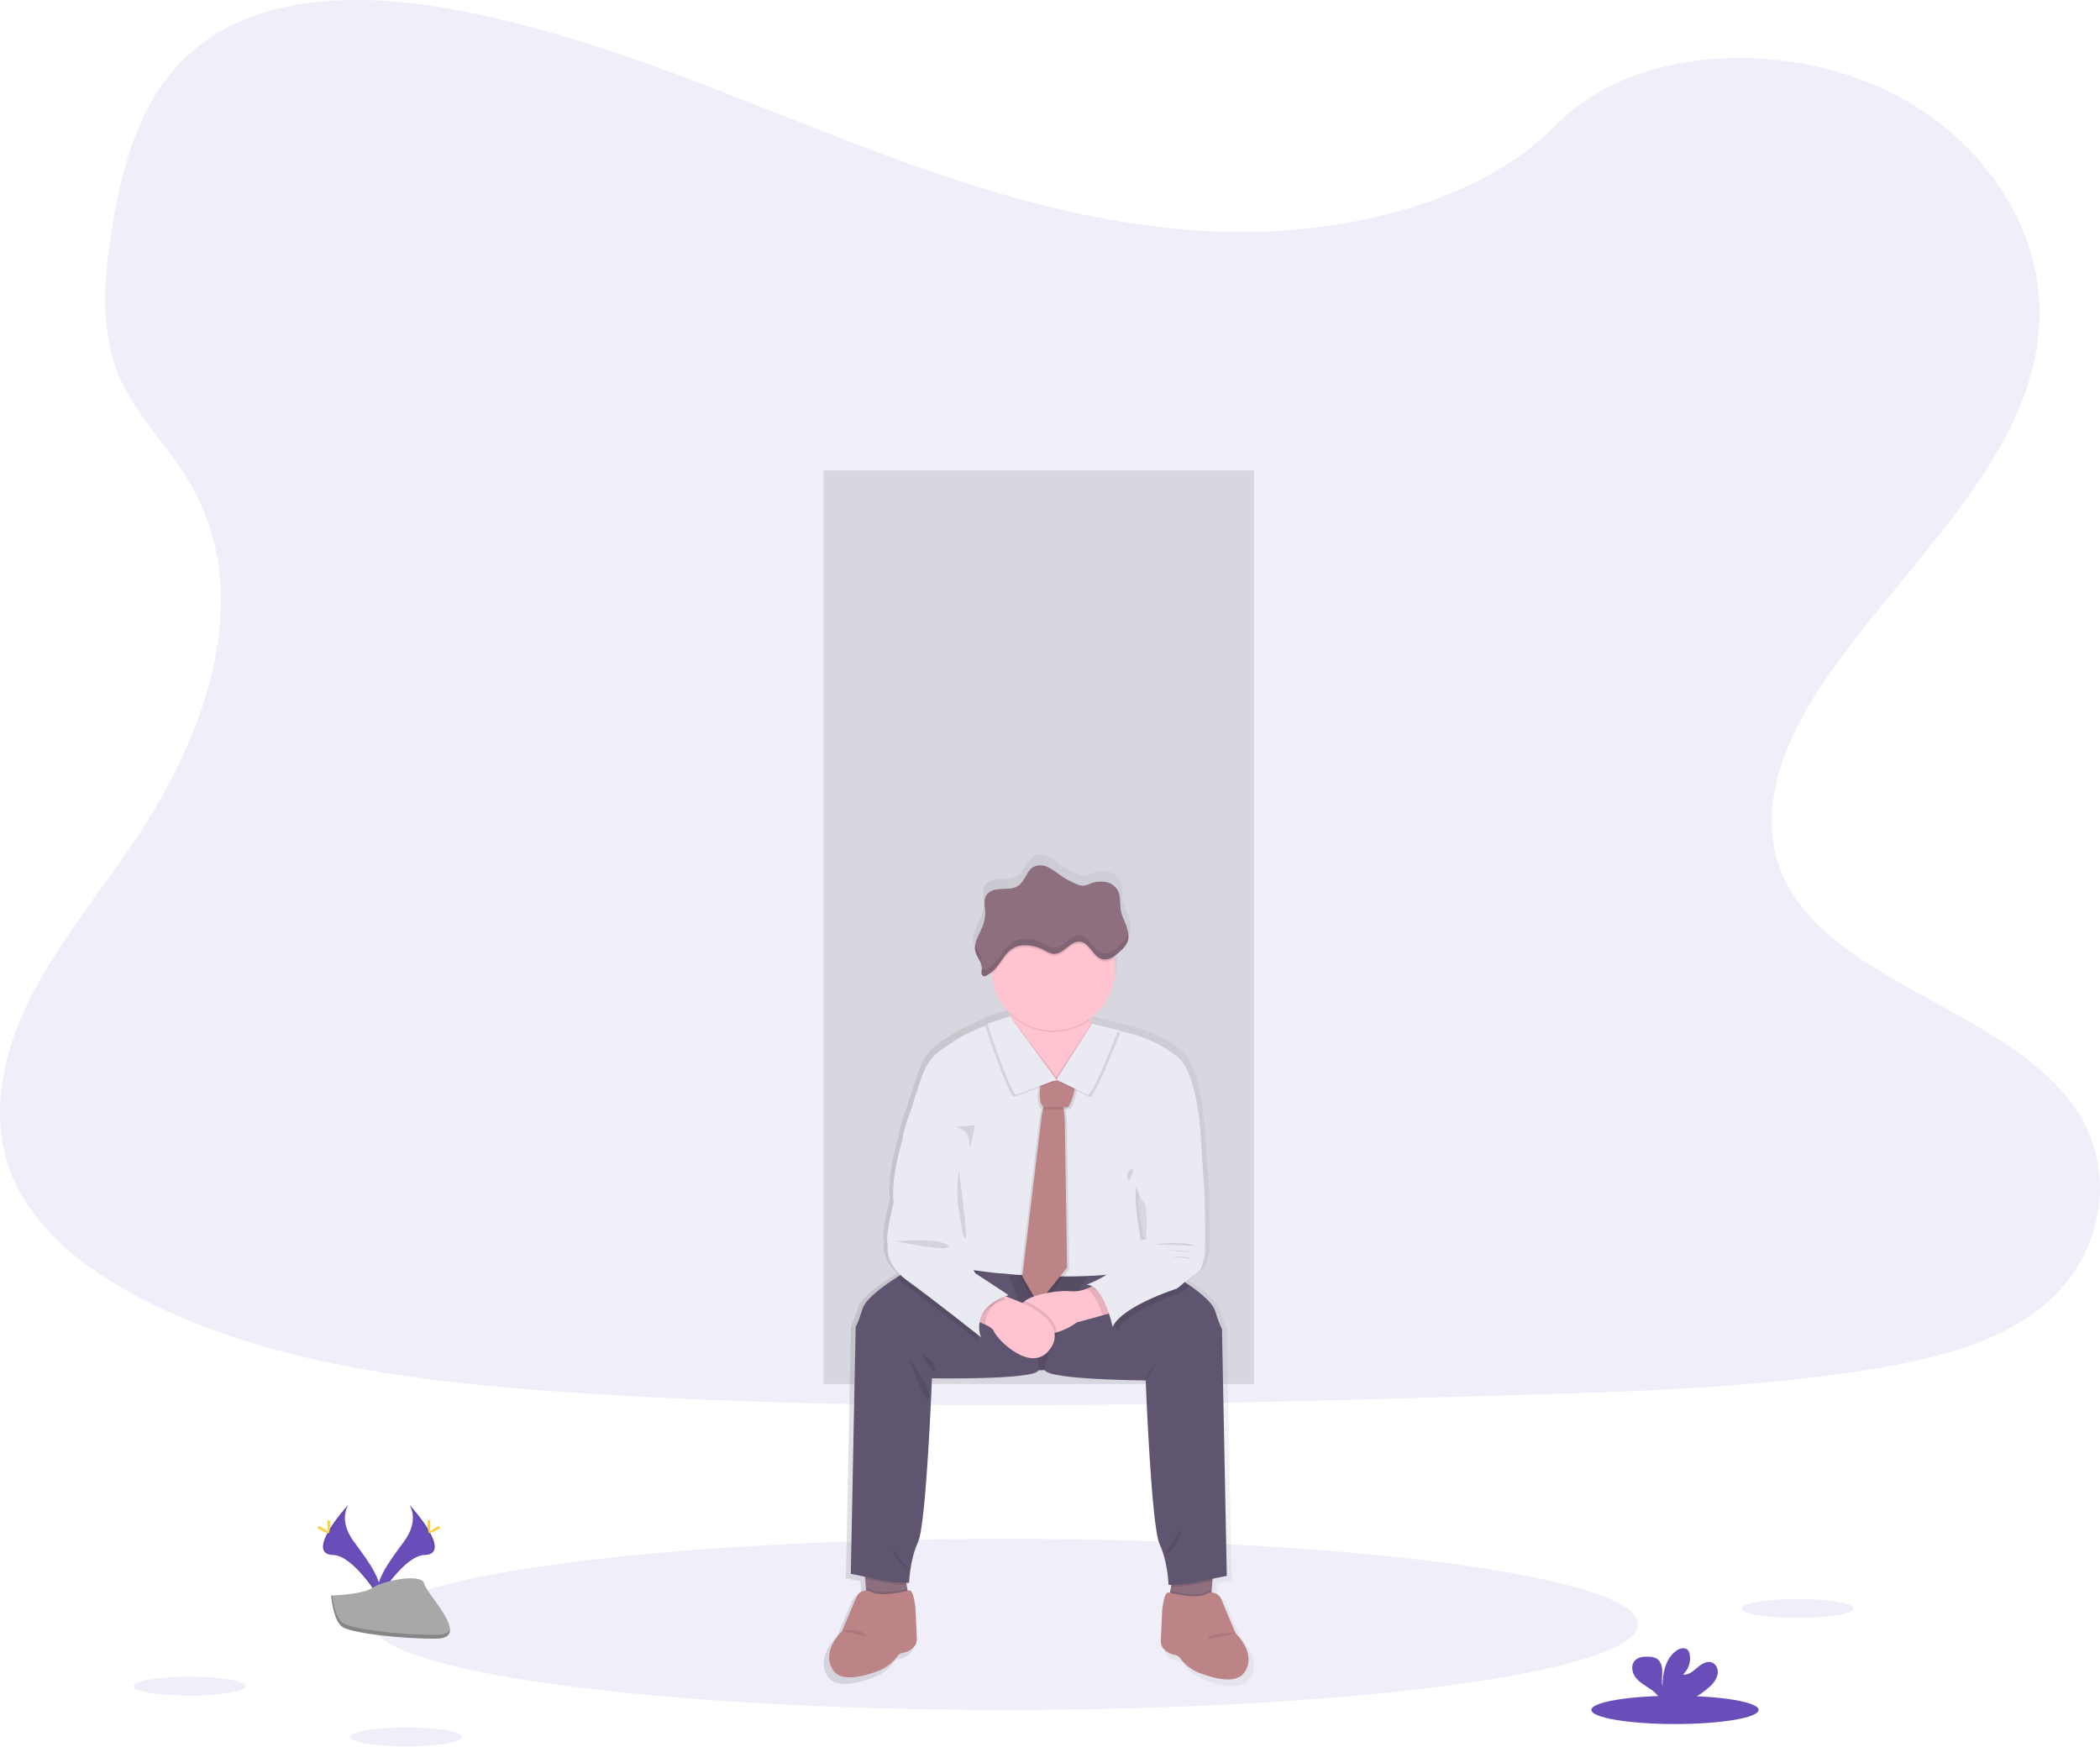
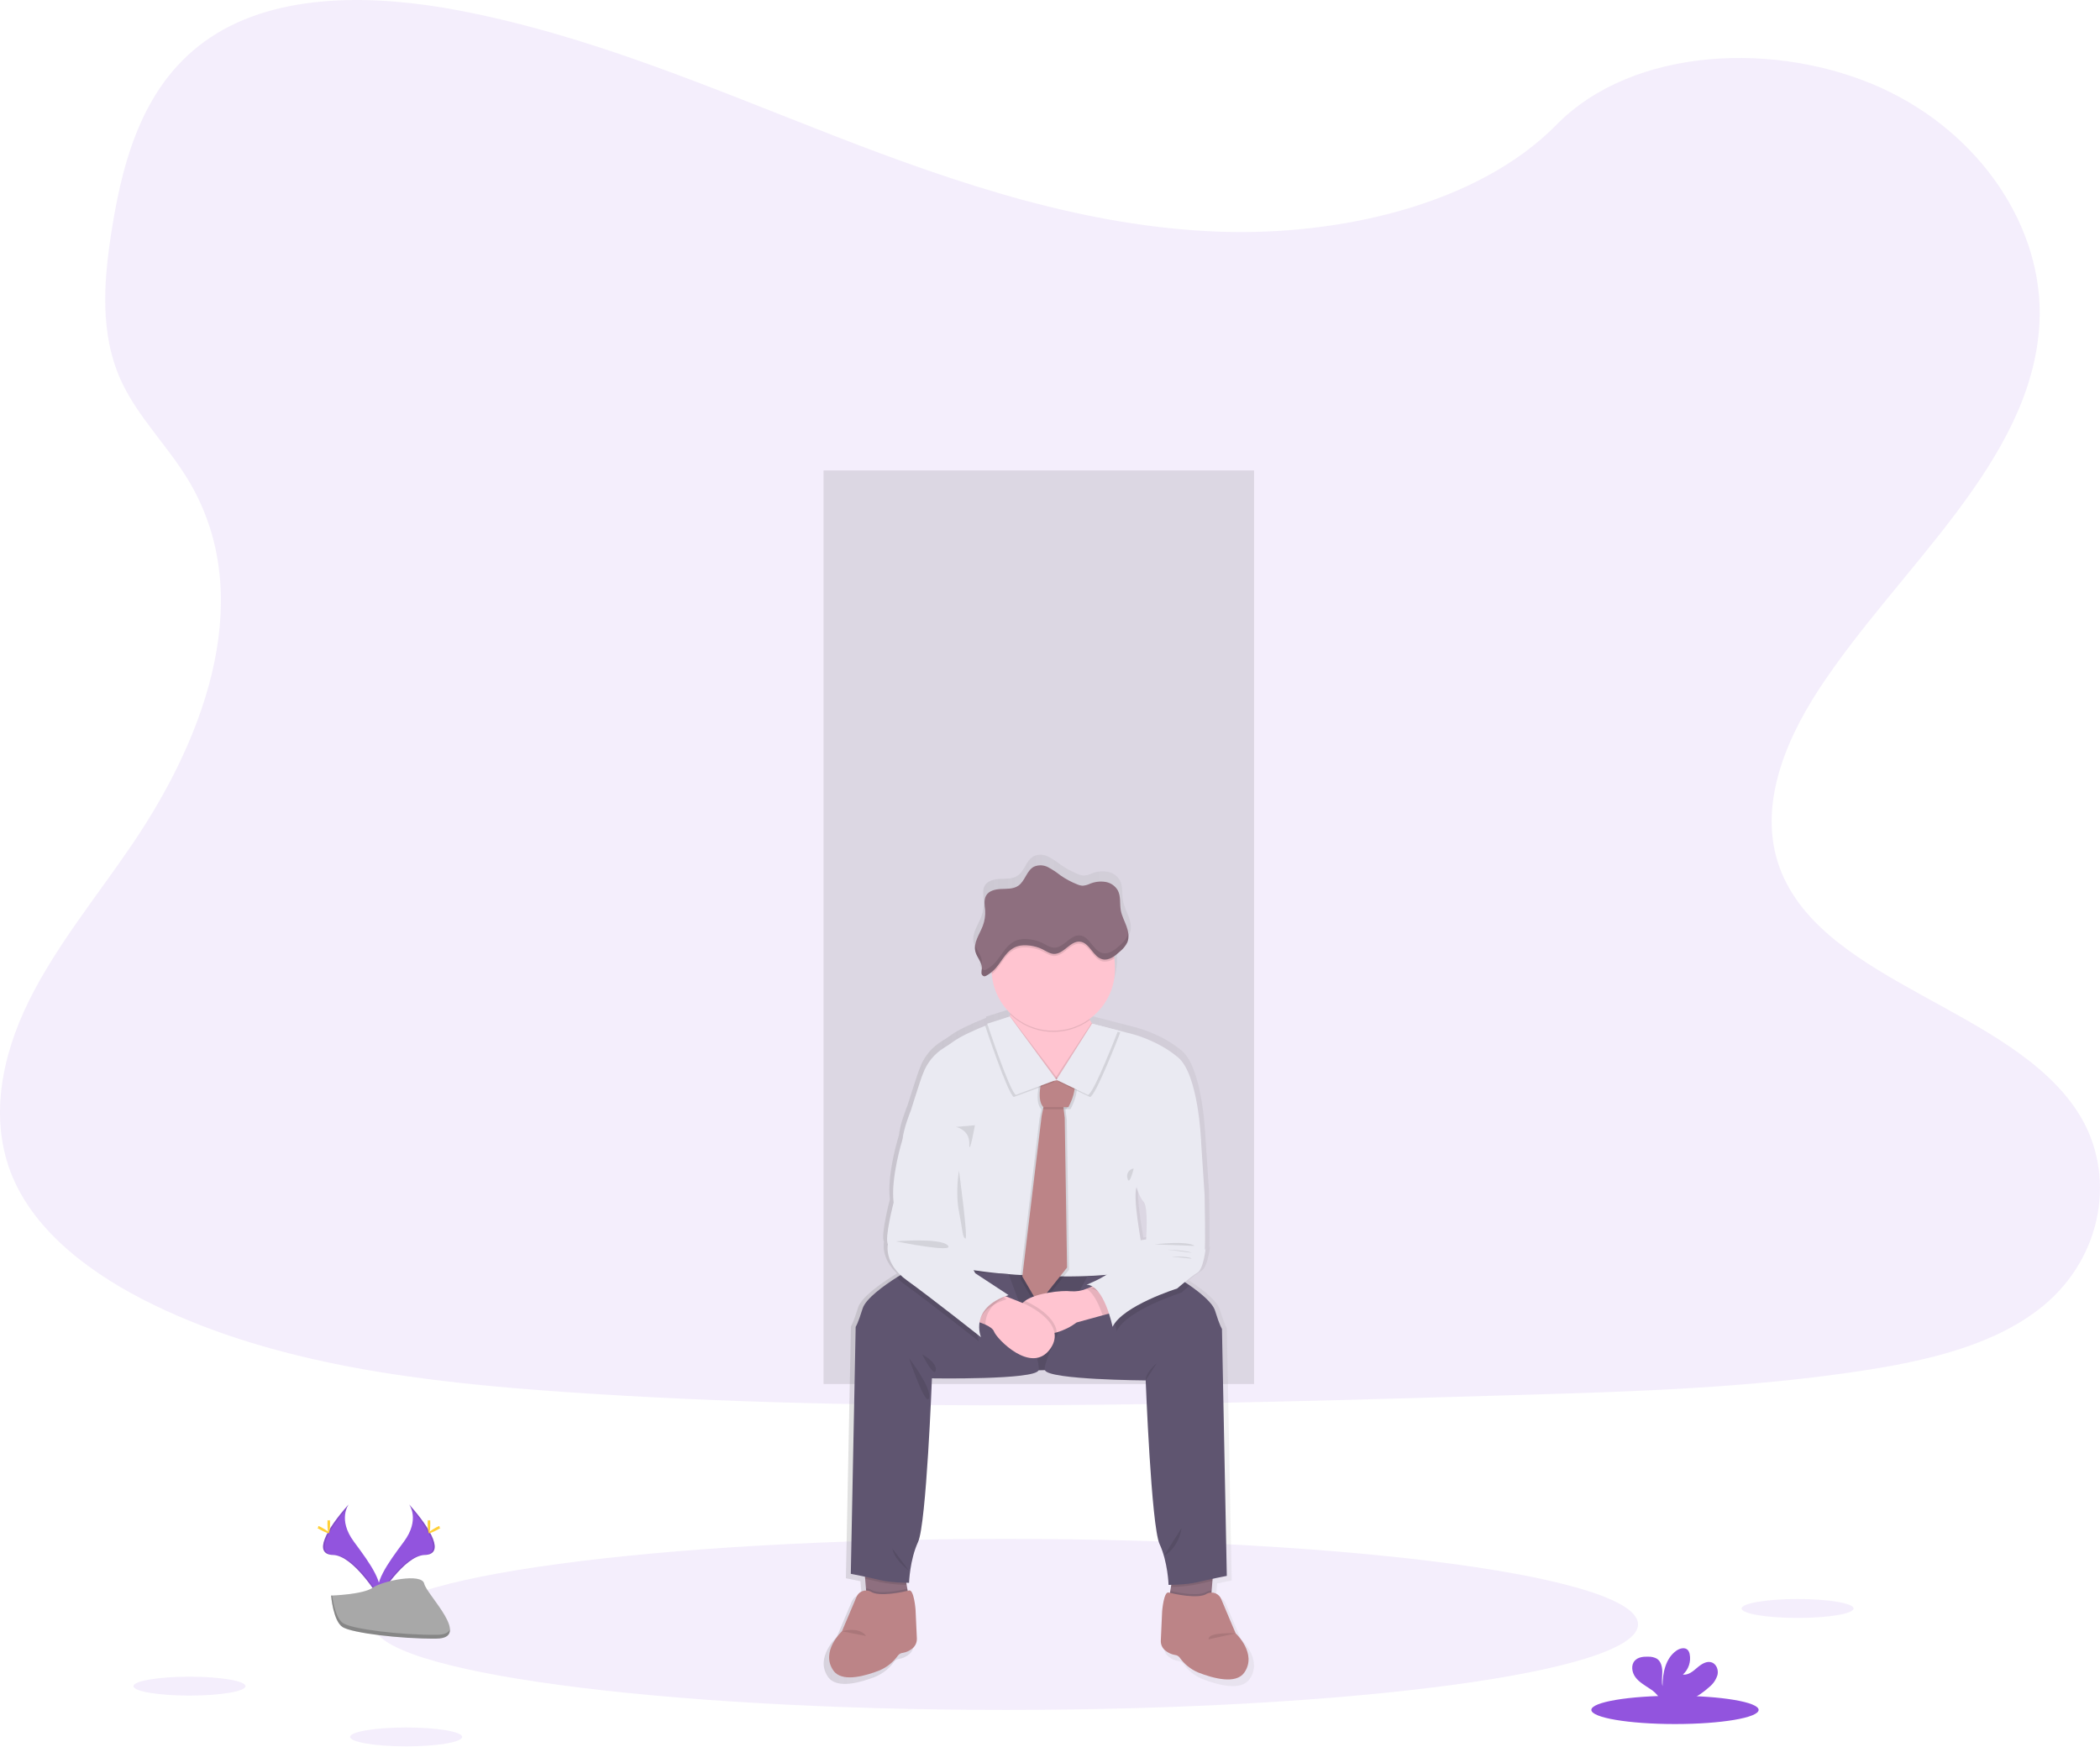
<svg xmlns="http://www.w3.org/2000/svg" id="ae7ad495-543d-4c4b-9483-8059c5566fe6" data-name="Layer 1" width="1009.54" height="839.64" viewBox="0 0 1009.54 839.64">
  <defs>
    <linearGradient id="f9d7795c-47ab-4264-adf8-fc9a284cd87a" x1="491.14" y1="640.96" x2="698.09" y2="640.96" gradientUnits="userSpaceOnUse">
      <stop offset="0" stop-color="gray" stop-opacity="0.25" />
      <stop offset="0.54" stop-color="gray" stop-opacity="0.12" />
      <stop offset="1" stop-color="gray" stop-opacity="0.1" />
    </linearGradient>
  </defs>
-   <path d="M681.78,141.58c-64.72-2.25-126.36-23.14-185.22-46S379.4,47.39,316.23,35.28c-40.63-7.79-87.1-8.89-119.83,12.89-31.51,21-41.69,57.15-47.16,90.73-4.12,25.26-6.54,51.85,4.74,75.49,7.84,16.42,21.74,30.22,31.36,45.95,33.47,54.72,9.81,122.2-26.45,175.63-17,25.07-36.75,49-49.88,75.66s-19.2,57.25-7.71,84.47c11.38,27,38.51,47.24,67.9,61.49,59.69,28.95,130,37.23,198.61,41.92,151.83,10.39,304.46,5.89,456.69,1.39,56.34-1.67,112.92-3.36,168.34-12.07,30.78-4.84,62.55-12.51,84.9-31.05,28.36-23.53,35.39-63.37,16.38-92.88-31.88-49.49-120-61.78-142.31-114.89-12.26-29.24.33-61.8,18.16-88.92,38.24-58.16,102.33-109.19,105.7-175.67,2.32-45.66-28.49-91.39-76.13-113-49.93-22.64-119.18-19.8-156,17.69C805.59,128.71,738.93,143.56,681.78,141.58Z" transform="translate(-95.23 -30.18)" fill="#694eb9" opacity="0.1" />
-   <ellipse cx="483.49" cy="780.99" rx="303.97" ry="41.12" fill="#694eb9" opacity="0.1" />
+   <path d="M681.78,141.58c-64.72-2.25-126.36-23.14-185.22-46S379.4,47.39,316.23,35.28c-40.63-7.79-87.1-8.89-119.83,12.89-31.51,21-41.69,57.15-47.16,90.73-4.12,25.26-6.54,51.85,4.74,75.49,7.84,16.42,21.74,30.22,31.36,45.95,33.47,54.72,9.81,122.2-26.45,175.63-17,25.07-36.75,49-49.88,75.66s-19.2,57.25-7.71,84.47c11.38,27,38.51,47.24,67.9,61.49,59.69,28.95,130,37.23,198.61,41.92,151.83,10.39,304.46,5.89,456.69,1.39,56.34-1.67,112.92-3.36,168.34-12.07,30.78-4.84,62.55-12.51,84.9-31.05,28.36-23.53,35.39-63.37,16.38-92.88-31.88-49.49-120-61.78-142.31-114.89-12.26-29.24.33-61.8,18.16-88.92,38.24-58.16,102.33-109.19,105.7-175.67,2.32-45.66-28.49-91.39-76.13-113-49.93-22.64-119.18-19.8-156,17.69C805.59,128.71,738.93,143.56,681.78,141.58Z" transform="translate(-95.23 -30.18)" fill="#9254de" opacity="0.1" />
+   <ellipse cx="483.49" cy="780.99" rx="303.97" ry="41.12" fill="#9254de" opacity="0.1" />
  <rect x="395.91" y="226.18" width="206.95" height="439.24" opacity="0.1" />
  <path d="M691.75,818.22s-4.88-11.36-7.06-16.6c-1.23-3-3.31-3.5-4.9-3.43l.09-1,.39-4.73.08-1c3.77-.79,7-1.41,7-1.41L685,668.73s-1-1.28-3.42-9c-1.2-3.85-7-8.58-12.42-12.35-.85-.59-1.68-1.15-2.5-1.69a62.39,62.39,0,0,1,6.21-4.58c3.08-1.79,4.1-12,4.1-12l-.51,1c.51-1,0-27.07,0-27.07l-1.8-27.06s-1.28-32.17-11.28-40.6S640.75,524,640.75,524l-7-1.8h0l-12.9-3.31c-.36-.59-.71-1.21-1-1.86-.13-.25-.25-.51-.37-.77a30.2,30.2,0,0,0,12.75-24.65,29.73,29.73,0,0,0-.39-4.84c0-.3-.11-.61-.17-.91a25.2,25.2,0,0,0,3-2.41,13.63,13.63,0,0,0,3.66-4.49h0a7.57,7.57,0,0,0,.34-1.05c0-.1,0-.2.06-.31s.09-.53.12-.8c0-.1,0-.2,0-.3,0-.29,0-.59,0-.88,0-.07,0-.14,0-.22,0-.33-.05-.66-.1-1a.13.13,0,0,0,0-.06h0a17.21,17.21,0,0,0-.9-3.4c-1-2.58-2.3-5-2.77-7.75-.58-3.25.09-6.8-1.46-9.72a8.67,8.67,0,0,0-6.09-4.19,14.35,14.35,0,0,0-7.52.86,10.7,10.7,0,0,1-3.71,1,7.75,7.75,0,0,1-2.71-.66,40.19,40.19,0,0,1-8.4-4.51,40.22,40.22,0,0,0-6-3.92,8.12,8.12,0,0,0-6.92-.28c-3.7,1.88-4.4,7.12-7.84,9.43-2.37,1.6-5.46,1.44-8.32,1.54s-6.1.81-7.51,3.29c-1,1.72-.76,3.77-.57,5.78l.06.68c0,.24,0,.49.06.73a18.37,18.37,0,0,1-1.13,7.56c-1.38,3.66-4,7.27-3.91,11h0a7.66,7.66,0,0,0,.23,1.76,8.45,8.45,0,0,0,.28.85h0a37.24,37.24,0,0,0,1.85,3.61l.09.16c.07.14.14.28.2.42s.18.38.25.57.08.19.11.28.13.37.18.56a5.36,5.36,0,0,1,.21,1.74,16.2,16.2,0,0,0-.19,2.29,1.68,1.68,0,0,0,1.34,1.63,2.23,2.23,0,0,0,1.16-.36,18.57,18.57,0,0,0,2.55-1.75c0,.32,0,.64.06,1a30.26,30.26,0,0,0,9.09,18.83c0,.31,0,.63-.07,1s-.05.72-.07,1.09h0l-11.2,3.52s.06.2.18.54l-1.18.47h0c-5.81,2.35-12.28,5.27-15.9,7.92-1.6,1.16-3.06,2.11-4.37,2.9a25,25,0,0,0-10.36,12.55l-.15.38c-1,2.29-5.9,17.87-5.9,17.87s-3.59,8.68-4.11,14.3c0,0-5.9,18.63-4.36,30.89,0,0-4.62,17.62-2.82,20.42,0,0-1.84,7.58,6.24,15.21-.59.36-1.23.75-1.9,1.18-6.26,3.94-15.29,10.33-16.83,15.26-2.39,7.67-3.42,9-3.42,9L501.88,789s3.23.62,7,1.4l.08,1,.39,4.72.09,1c-1.59-.07-3.67.48-4.9,3.44-2.19,5.23-7,16.58-7,16.58s-10.77,10-4.24,19.28a6.68,6.68,0,0,0,1,1.16c4.69,4.26,14.69,1.53,21.8-1.25a21.26,21.26,0,0,0,9-7.26,3.42,3.42,0,0,1,2.4-1.33,9.8,9.8,0,0,0,4.47-1.95,6,6,0,0,0,2.46-5,.76.76,0,0,1,0-.15l-.63-14.23s-.77-9.94-3.22-9.3l-.63.15-.17-1h0l-.33-1.93-.17-1,1.36,0s.34-11.24,4.45-20.08S541.9,693,541.9,693s50.87.83,52.57-3.94v0c1,0,2.09,0,3.13-.07,1.71,4.77,49.72,5,49.72,5s2.73,71.49,6.83,80.34a40.82,40.82,0,0,1,2.15,5.86h0a65.41,65.41,0,0,1,2.31,14.21l1.36,0-.18,1-.33,1.92-.17,1-.65-.15c-2.43-.63-3.2,9.31-3.2,9.31l-.65,14.32a5.81,5.81,0,0,0,2.38,5,10,10,0,0,0,4.55,2,3.34,3.34,0,0,1,2.4,1.32,21.32,21.32,0,0,0,9,7.26c7.68,3,18.72,5.93,22.82.1C702.52,828.18,691.75,818.22,691.75,818.22ZM562.45,639.88v0l.12,0ZM642.8,599s1.29,4.85,3.59,7.4,1.16,18.39,1.16,18.39a14.2,14.2,0,0,0-2.68.43C643.1,614.69,641.47,603,642.8,599Z" transform="translate(-95.23 -30.18)" fill="url(#f9d7795c-47ab-4264-adf8-fc9a284cd87a)" />
  <polygon points="436.96 768.43 416.85 770.43 416.29 763.7 415.9 759.07 415.35 752.3 434.35 753.3 435.86 761.99 436.18 763.88 436.19 763.88 436.96 768.43" fill="#8e6f7f" />
  <polygon points="583.41 753.31 582.86 760.07 582.48 764.7 581.91 771.43 561.79 769.43 562.59 764.88 562.9 763 564.41 754.31 583.41 753.31" fill="#8e6f7f" />
  <path d="M657.33,686.1l-59.8,2.81q-4.08.2-8.16,0l-57.13-2.8V640.85H657.33Z" transform="translate(-95.23 -30.18)" fill="#5f5570" />
  <path d="M657.33,686.1l-59.8,2.81q-4.08.2-8.16,0l-57.13-2.8V640.85H657.33Z" transform="translate(-95.23 -30.18)" opacity="0.1" />
  <path d="M580.75,518.91s-19.92,6.69-27.42,12.19c-1.56,1.14-3,2.08-4.26,2.85A24.4,24.4,0,0,0,539,546.23c-.05.14-.1.26-.15.37-1,2.25-5.75,17.5-5.75,17.5s-3.5,8.5-4,14,28.5,20.25,28.5,20.25-14,30.5-7.75,38.25,97.5,11.5,95.5,0-5.5-30.5-3.75-35.75l31-22.5s-1.25-31.5-11-39.75-22-11.25-22-11.25l-19.41-5s-6.84,17-14.34,19.25S581.92,533.46,580.75,518.91Z" transform="translate(-95.23 -30.18)" fill="#eaeaf2" />
  <path d="M608.73,547.54s-8.46,7.06-12.9,0c0,0-4,11.94,0,15.94l-.15.81-.71,3.56-9.26,77L593.33,658,607.2,640.6l-1.12-72-.5-4.13-.12-1h2.37S614.12,552.6,608.73,547.54Z" transform="translate(-95.23 -30.18)" opacity="0.1" />
  <path d="M610.73,547.54s-8.46,7.06-12.9,0c0,0-4,11.94,0,15.94l-.15.81-.71,3.56-9.26,77L595.33,658,609.2,640.6l-1.12-72-.5-4.13-.12-1h2.37S616.12,552.6,610.73,547.54Z" transform="translate(-95.23 -30.18)" opacity="0.1" />
  <polygon points="512.97 609.43 499.1 626.8 491.46 613.72 500.73 536.68 501.44 533.12 501.6 532.3 502.85 529.06 511.23 532.3 511.35 533.3 511.85 537.43 512.97 609.43" fill="#bc8487" />
  <path d="M531.09,792.16a67.93,67.93,0,0,1-12.85-1.31c-2.09-.52-4.71-1.1-7.1-1.61l-.56-6.77,19,1Z" transform="translate(-95.23 -30.18)" opacity="0.1" />
  <path d="M594.48,689c-1.66,4.67-51.24,3.85-51.24,3.85s-2.66,70-6.66,78.67-4.34,19.66-4.34,19.66-8.66,0-14-1.33-14-3-14-3l2.34-118.75s1-1.25,3.33-8.76c1.5-4.83,10.3-11.09,16.39-15,3.4-2.14,5.94-3.54,5.94-3.54l29.58,1.2,18.26.74S596.15,684.33,594.48,689Z" transform="translate(-95.23 -30.18)" fill="#5f5570" />
  <path d="M532.2,798.6l-20.12,2-.57-6.73a6,6,0,0,1,2.19.48c3.67,2.64,14.16.54,17.71-.3h0Z" transform="translate(-95.23 -30.18)" opacity="0.1" />
  <path d="M536,818.05a5.87,5.87,0,0,1-2.41,4.89,9.55,9.55,0,0,1-4.35,1.91,3.25,3.25,0,0,0-2.33,1.3,20.87,20.87,0,0,1-8.8,7.11c-6.93,2.72-16.68,5.39-21.25,1.22a6.32,6.32,0,0,1-1-1.13c-6.37-9.12,4.13-18.88,4.13-18.88s4.74-11.12,6.87-16.24a5,5,0,0,1,6.87-2.88c4,2.88,16.13.12,18.5-.49s3.13,9.11,3.13,9.11L536,817.9A.76.76,0,0,0,536,818.05Z" transform="translate(-95.23 -30.18)" fill="#bc8487" />
  <path d="M678.65,783.48l-.56,6.76c-2.39.51-5,1.09-7.11,1.61a68.11,68.11,0,0,1-12.84,1.32l1.51-8.69Z" transform="translate(-95.23 -30.18)" opacity="0.1" />
  <path d="M685,787.85s-8.66,1.67-14,3-14,1.33-14,1.33-.33-11-4.33-19.66S646,693.85,646,693.85s-46.78-.27-48.45-4.94,20.39-45,20.39-45l13.45-.7L657,641.85s5,2.72,10.24,6.39,10.93,8.33,12.1,12.1c2.33,7.51,3.33,8.76,3.33,8.76Z" transform="translate(-95.23 -30.18)" fill="#5f5570" />
  <path d="M677.71,794.87l-.56,6.73-20.13-2,.8-4.55c3.55.85,14,2.94,17.7.3A6,6,0,0,1,677.71,794.87Z" transform="translate(-95.23 -30.18)" opacity="0.1" />
  <path d="M675.52,796.35a5,5,0,0,1,6.88,2.88c2.12,5.12,6.87,16.25,6.87,16.25s10.5,9.75,4.13,18.87c-4,5.72-14.76,2.85-22.24-.09a20.74,20.74,0,0,1-8.8-7.11,3.26,3.26,0,0,0-2.34-1.3,9.81,9.81,0,0,1-4.44-2,5.72,5.72,0,0,1-2.31-4.88l.63-14s.75-9.73,3.12-9.12S671.52,799.23,675.52,796.35Z" transform="translate(-95.23 -30.18)" fill="#bc8487" />
  <path d="M623.83,527.35l-20.19,21.4-.56.6-.73-.43c-4.22-2.5-25.33-15.24-23.52-19.07,1-2.18,1.59-6.72,1.9-10.63,0-.47.06-.93.1-1.38.2-3.09.25-5.49.25-5.49s38-6.5,36.5,0c-.61,2.63.3,5.59,1.59,8.18.38.75.8,1.46,1.21,2.13A33,33,0,0,0,623.83,527.35Z" transform="translate(-95.23 -30.18)" fill="#ffc4d0" />
  <path d="M619.17,520.53a29.65,29.65,0,0,1-38.34-2.69c.2-3.09.25-5.49.25-5.49s38-6.5,36.5,0C617,515,617.88,517.94,619.17,520.53Z" transform="translate(-95.23 -30.18)" opacity="0.1" />
  <path d="M631.24,495.64A29.67,29.67,0,0,1,572,498.46q-.12-1.4-.12-2.82a29.67,29.67,0,1,1,59.33,0Z" transform="translate(-95.23 -30.18)" fill="#ffc4d0" />
  <path d="M630.87,490.9a7.1,7.1,0,0,1-5.58,1.51c-4.58-1-6.15-8-10.83-8.48s-7.79,6-12.53,5.87c-2-.05-3.8-1.36-5.64-2.27-3.22-1.59-8.52-2.56-12-1.36-5.23,1.79-7,6.63-10.34,10.48a15.25,15.25,0,0,1-1.87,1.81q-.12-1.4-.12-2.82a29.67,29.67,0,0,1,59-4.74Z" transform="translate(-95.23 -30.18)" opacity="0.1" />
  <path d="M596.29,486.54c1.84.9,3.6,2.22,5.64,2.27,4.73.12,7.82-6.39,12.52-5.88s6.25,7.45,10.85,8.48c3.09.7,6-1.61,8.31-3.76a13.23,13.23,0,0,0,3.57-4.39c1-2.48.48-5.34-.45-7.86s-2.24-4.94-2.7-7.59c-.56-3.18.09-6.66-1.42-9.52a8.43,8.43,0,0,0-5.94-4.1,14,14,0,0,0-7.33.83,10.37,10.37,0,0,1-3.61,1,7.64,7.64,0,0,1-2.65-.65,39.13,39.13,0,0,1-8.18-4.41,38.35,38.35,0,0,0-5.83-3.84,7.86,7.86,0,0,0-6.74-.27c-3.6,1.84-4.29,7-7.64,9.23-2.31,1.56-5.32,1.4-8.1,1.51s-6,.78-7.32,3.21c-1.18,2.09-.59,4.66-.44,7.05a18.1,18.1,0,0,1-1.11,7.4c-1.55,4.14-4.7,8.22-3.58,12.5.73,2.81,3.25,5.14,3.1,8a15.25,15.25,0,0,0-.19,2.23,1.65,1.65,0,0,0,1.31,1.6,2,2,0,0,0,1.12-.36,16.72,16.72,0,0,0,4.41-3.57c3.38-3.86,5.13-8.69,10.36-10.48C587.78,484,593.07,484.94,596.29,486.54Z" transform="translate(-95.23 -30.18)" fill="#8e6f7f" />
  <path d="M630.7,661.1l-5.4,1.47L612.83,666a30.13,30.13,0,0,1-9.59,4.77c-7.63,1.93-12.56-2.27-16.66-8.77-1.65-2.6-.82-4.68,1.34-6.31,5.2-3.93,18.06-5.21,22-4.69a16.46,16.46,0,0,0,7.59-1.18,29.4,29.4,0,0,0,4.91-2.32Z" transform="translate(-95.23 -30.18)" fill="#ffc4d0" />
  <path d="M630.7,661.1l-5.4,1.47c-1.55-4.67-4.1-10.53-7.75-12.78a29.4,29.4,0,0,0,4.91-2.32Z" transform="translate(-95.23 -30.18)" opacity="0.1" />
  <path d="M667.22,648.24c-2.24,1.81-4.14,3.46-4.14,3.46s-26,8.15-31,18.4c0,0-4-20-12.5-20.25,0,0,9.15-3.59,11.79-6.66L657,641.85S662,644.57,667.22,648.24Z" transform="translate(-95.23 -30.18)" opacity="0.1" />
  <path d="M666.83,569.85l5.75,8.5,1.75,26.5s.5,25.5,0,26.5l.5-1s-1,10-4,11.75-9.75,7.6-9.75,7.6-26,8.15-31,18.4c0,0-4-20-12.5-20.25,0,0,12.75-5,12.5-8.25,0,0,9.75-8.75,10.5-11s5.62-2.5,5.62-2.5,1.13-15.5-1.12-18-3.5-7.25-3.5-7.25Z" transform="translate(-95.23 -30.18)" fill="#eaeaf2" />
  <path d="M603.24,670.74c-7.63,1.93-12.56-2.27-16.66-8.77-1.65-2.6-.82-4.68,1.34-6.31l.78.31S602.45,661.93,603.24,670.74Z" transform="translate(-95.23 -30.18)" opacity="0.1" />
  <path d="M600.08,678.73c-9,12.5-25.75-4.88-27-8.38-.45-1.27-2.16-2.4-4.13-3.31a44.58,44.58,0,0,0-7.75-2.57l14.88-12.12,2.85,1.14L587.7,657S609.08,666.23,600.08,678.73Z" transform="translate(-95.23 -30.18)" fill="#ffc4d0" />
  <path d="M578.93,653.49c-8.2,3.9-9.95,9.51-10,13.55a44.58,44.58,0,0,0-7.75-2.57l14.88-12.12Z" transform="translate(-95.23 -30.18)" opacity="0.1" />
  <path d="M565.83,675.1s-24-19-35.5-27.25a28.12,28.12,0,0,1-4-3.46c3.4-2.14,5.94-3.54,5.94-3.54l29.58,1.2c.79,1.37,1.26,2.3,1.26,2.3l16,10.5C559.83,661.1,565.83,675.1,565.83,675.1Z" transform="translate(-95.23 -30.18)" opacity="0.1" />
  <path d="M533.83,575.35l-4.75,2.75s-5.75,18.25-4.25,30.25c0,0-4.5,17.25-2.75,20,0,0-2.25,9.25,9.25,17.5s35.5,27.25,35.5,27.25-6-14,13.25-20.25l-16-10.5s-5.37-10.66-10.5-13c0,0-4-4-1.5-6.75s4.5-5.75,4.5-8.5,1-15.75,1-15.75l3-14Z" transform="translate(-95.23 -30.18)" fill="#eaeaf2" />
  <path d="M606.58,563.47h-9.75a1.29,1.29,0,0,1-.16-.18l.16-.82,1.25-3.24,8.38,3.24Z" transform="translate(-95.23 -30.18)" opacity="0.1" />
  <path d="M609.73,546.54s-8.46,7.06-12.9,0c0,0-4,11.94,0,15.94h12S615.12,551.6,609.73,546.54Z" transform="translate(-95.23 -30.18)" fill="#bc8487" />
  <path d="M621.17,523.35l12.6,3.25s-11.94,31-14.57,31l-15.12-7.25Z" transform="translate(-95.23 -30.18)" opacity="0.1" />
  <path d="M623.83,527.35l-20.19,21.4-.56.6-.73-.43L620,522l.43.71A33,33,0,0,0,623.83,527.35Z" transform="translate(-95.23 -30.18)" opacity="0.1" />
  <path d="M620.17,522.35l12.6,3.25s-11.94,31-14.57,31l-15.12-7.25Z" transform="translate(-95.23 -30.18)" fill="#eaeaf2" />
  <path d="M579.75,519.91l-10.92,3.44s10.75,32.5,13.75,34.25l19.5-7.25Z" transform="translate(-95.23 -30.18)" opacity="0.1" />
  <path d="M603.64,548.75l-.56.6s-26.25-15.25-24.25-19.5c1-2.18,1.59-6.72,1.9-10.63l0-.61Z" transform="translate(-95.23 -30.18)" opacity="0.1" />
  <path d="M580.75,518.91l-10.92,3.44s10.75,32.5,13.75,34.25l19.5-7.25Z" transform="translate(-95.23 -30.18)" fill="#eaeaf2" />
  <path d="M554.74,572s6.58,1.17,6.46,8,2.71-8.83,2.71-8.83Z" transform="translate(-95.23 -30.18)" opacity="0.1" />
  <path d="M556.24,593s-1.83,10.33,0,19.67,1.67,12.5,3.09,13S556.24,593,556.24,593Z" transform="translate(-95.23 -30.18)" opacity="0.1" />
  <path d="M640.24,592a3.62,3.62,0,0,0-3,4.67C638.08,600.85,640.24,592,640.24,592Z" transform="translate(-95.23 -30.18)" opacity="0.1" />
  <path d="M525.91,627s21.43-1.83,25,2S525.91,627,525.91,627Z" transform="translate(-95.23 -30.18)" opacity="0.1" />
  <path d="M650.24,628.45s15.67-1.93,19.34.74" transform="translate(-95.23 -30.18)" opacity="0.1" />
  <path d="M656.58,631s9.33.33,11.5,1.5" transform="translate(-95.23 -30.18)" opacity="0.1" />
  <path d="M658.41,634.35s8.5-.33,9.67,1" transform="translate(-95.23 -30.18)" opacity="0.1" />
  <path d="M538.54,681.35s7.28,3.79,6.54,7.66S538.54,681.35,538.54,681.35Z" transform="translate(-95.23 -30.18)" opacity="0.1" />
  <path d="M532.24,683.19s11.11,14.41,9.6,19.16S532.24,683.19,532.24,683.19Z" transform="translate(-95.23 -30.18)" opacity="0.1" />
  <path d="M651.33,685.58s-5.5,4.53-5.35,8.27" transform="translate(-95.23 -30.18)" opacity="0.1" />
  <path d="M524.33,774.85s0,4.25,7.87,10.5" transform="translate(-95.23 -30.18)" opacity="0.1" />
  <path d="M663.24,764.85s-.84,8.84-8.5,13.42" transform="translate(-95.23 -30.18)" opacity="0.1" />
  <g opacity="0.1">
    <path d="M568.83,464.81c0-.69-.12-1.4-.18-2.1a20.17,20.17,0,0,0,.14,4.58A18.64,18.64,0,0,0,568.83,464.81Z" transform="translate(-95.23 -30.18)" />
    <path d="M567.24,492.75c.15-2.9-2.37-5.23-3.1-8a2.7,2.7,0,0,1-.08-.41,7.71,7.71,0,0,0,.08,3.41c.59,2.29,2.37,4.25,2.93,6.47C567.12,493.7,567.22,493.23,567.24,492.75Z" transform="translate(-95.23 -30.18)" />
    <path d="M637.18,480.26a13.33,13.33,0,0,1-3.57,4.39c-2.33,2.15-5.22,4.46-8.31,3.76-4.59-1-6.17-8-10.85-8.48s-7.79,6-12.52,5.87c-2-.05-3.8-1.36-5.64-2.27-3.22-1.59-8.51-2.56-12-1.36-5.23,1.79-7,6.63-10.36,10.48a16.87,16.87,0,0,1-4.4,3.58,2.12,2.12,0,0,1-1.13.35,1.39,1.39,0,0,1-1.12-.9v.07a15.39,15.39,0,0,0-.19,2.24,1.65,1.65,0,0,0,1.31,1.59,2.12,2.12,0,0,0,1.13-.35,16.87,16.87,0,0,0,4.4-3.58c3.38-3.85,5.13-8.69,10.36-10.48,3.53-1.2,8.82-.23,12,1.36,1.84.91,3.6,2.22,5.64,2.27,4.73.12,7.82-6.39,12.52-5.87s6.26,7.44,10.85,8.48c3.09.7,6-1.61,8.31-3.76a13.33,13.33,0,0,0,3.57-4.39,8.44,8.44,0,0,0,.43-4.54A7.07,7.07,0,0,1,637.18,480.26Z" transform="translate(-95.23 -30.18)" />
  </g>
  <path d="M500,814.48s8.17-2.52,11.56,2.26" transform="translate(-95.23 -30.18)" opacity="0.1" />
  <path d="M689.27,815.48s-13.53-.79-13,2.87" transform="translate(-95.23 -30.18)" opacity="0.1" />
-   <ellipse cx="864.17" cy="773.34" rx="26.93" ry="4.55" fill="#694eb9" opacity="0.1" />
-   <ellipse cx="91.09" cy="810.68" rx="26.93" ry="4.55" fill="#694eb9" opacity="0.1" />
-   <ellipse cx="195.26" cy="835.09" rx="26.93" ry="4.55" fill="#694eb9" opacity="0.1" />
-   <ellipse cx="805.22" cy="822.1" rx="40.21" ry="6.8" fill="#694eb9" />
-   <path d="M917.08,841.16a11.71,11.71,0,0,0,3.83-5.79c.5-2.29-.48-5-2.68-5.89-2.46-.94-5.09.77-7.08,2.49s-4.28,3.69-6.89,3.32a10.48,10.48,0,0,0,3.25-9.81,4.13,4.13,0,0,0-.91-2c-1.36-1.46-3.84-.84-5.47.32-5.2,3.65-6.65,10.72-6.68,17.07-.53-2.29-.08-4.68-.1-7s-.65-5-2.64-6.23a7.94,7.94,0,0,0-4-.94c-2.34-.09-4.94.15-6.54,1.86-2,2.12-1.46,5.68.26,8s4.35,3.81,6.77,5.42a15,15,0,0,1,4.83,4.61,4.16,4.16,0,0,1,.36.83H908A41.06,41.06,0,0,0,917.08,841.16Z" transform="translate(-95.23 -30.18)" fill="#694eb9" />
-   <path d="M291.88,753.45s5.5,7.19-2.53,18-14.65,20-12,26.77c0,0,12.12-20.15,22-20.43S302.73,765.57,291.88,753.45Z" transform="translate(-95.23 -30.18)" fill="#694eb9" />
+   <ellipse cx="864.17" cy="773.34" rx="26.93" ry="4.55" fill="#9254de" opacity="0.1" />
+   <ellipse cx="91.09" cy="810.68" rx="26.93" ry="4.55" fill="#9254de" opacity="0.1" />
+   <ellipse cx="195.26" cy="835.09" rx="26.93" ry="4.55" fill="#9254de" opacity="0.1" />
+   <ellipse cx="805.22" cy="822.1" rx="40.21" ry="6.8" fill="#9254de" />
+   <path d="M917.08,841.16a11.71,11.71,0,0,0,3.83-5.79c.5-2.29-.48-5-2.68-5.89-2.46-.94-5.09.77-7.08,2.49s-4.28,3.69-6.89,3.32a10.48,10.48,0,0,0,3.25-9.81,4.13,4.13,0,0,0-.91-2c-1.36-1.46-3.84-.84-5.47.32-5.2,3.65-6.65,10.72-6.68,17.07-.53-2.29-.08-4.68-.1-7s-.65-5-2.64-6.23a7.94,7.94,0,0,0-4-.94c-2.34-.09-4.94.15-6.54,1.86-2,2.12-1.46,5.68.26,8s4.35,3.81,6.77,5.42a15,15,0,0,1,4.83,4.61,4.16,4.16,0,0,1,.36.83H908A41.06,41.06,0,0,0,917.08,841.16Z" transform="translate(-95.23 -30.18)" fill="#9254de" />
+   <path d="M291.88,753.45s5.5,7.19-2.53,18-14.65,20-12,26.77c0,0,12.12-20.15,22-20.43S302.73,765.57,291.88,753.45Z" transform="translate(-95.23 -30.18)" fill="#9254de" />
  <path d="M291.88,753.45a8.83,8.83,0,0,1,1.12,2.26c9.62,11.3,14.75,21.85,5.5,22.11-8.61.25-18.94,15.65-21.42,19.54.08.3.18.59.29.89,0,0,12.12-20.15,22-20.43S302.73,765.57,291.88,753.45Z" transform="translate(-95.23 -30.18)" opacity="0.1" />
  <path d="M302.09,762.61c0,2.53-.28,4.58-.63,4.58s-.63-2.05-.63-4.58.35-1.34.7-1.34S302.09,760.08,302.09,762.61Z" transform="translate(-95.23 -30.18)" fill="#ffd037" />
  <path d="M305.6,765.63c-2.22,1.21-4.16,1.94-4.32,1.63s1.49-1.54,3.71-2.75,1.35-.33,1.51,0S307.82,764.42,305.6,765.63Z" transform="translate(-95.23 -30.18)" fill="#ffd037" />
-   <path d="M262.87,753.45s-5.5,7.19,2.53,18,14.65,20,12,26.77c0,0-12.11-20.15-22-20.43S252,765.57,262.87,753.45Z" transform="translate(-95.23 -30.18)" fill="#694eb9" />
+   <path d="M262.87,753.45s-5.5,7.19,2.53,18,14.65,20,12,26.77c0,0-12.11-20.15-22-20.43S252,765.57,262.87,753.45Z" transform="translate(-95.23 -30.18)" fill="#9254de" />
  <path d="M262.87,753.45a9,9,0,0,0-1.13,2.26c-9.62,11.3-14.74,21.85-5.5,22.11,8.62.25,18.95,15.65,21.43,19.54a7.76,7.76,0,0,1-.3.89s-12.11-20.15-22-20.43S252,765.57,262.87,753.45Z" transform="translate(-95.23 -30.18)" opacity="0.1" />
  <path d="M252.65,762.61c0,2.53.29,4.58.64,4.58s.63-2.05.63-4.58-.35-1.34-.7-1.34S252.65,760.08,252.65,762.61Z" transform="translate(-95.23 -30.18)" fill="#ffd037" />
  <path d="M249.15,765.63c2.22,1.21,4.15,1.94,4.32,1.63s-1.5-1.54-3.72-2.75-1.34-.33-1.51,0S246.93,764.42,249.15,765.63Z" transform="translate(-95.23 -30.18)" fill="#ffd037" />
  <path d="M254.4,797.31s15.36-.48,20-3.77,23.63-7.24,24.77-1.95,23.09,26.29,5.75,26.43-40.3-2.7-44.92-5.51S254.4,797.31,254.4,797.31Z" transform="translate(-95.23 -30.18)" fill="#a8a8a8" />
  <path d="M305.22,816.18c-17.34.14-40.3-2.7-44.92-5.51-3.51-2.15-4.92-9.84-5.39-13.38l-.51,0s1,12.38,5.59,15.2,27.58,5.65,44.92,5.51c5,0,6.73-1.82,6.64-4.46C310.85,815.16,308.94,816.15,305.22,816.18Z" transform="translate(-95.23 -30.18)" opacity="0.2" />
</svg>
